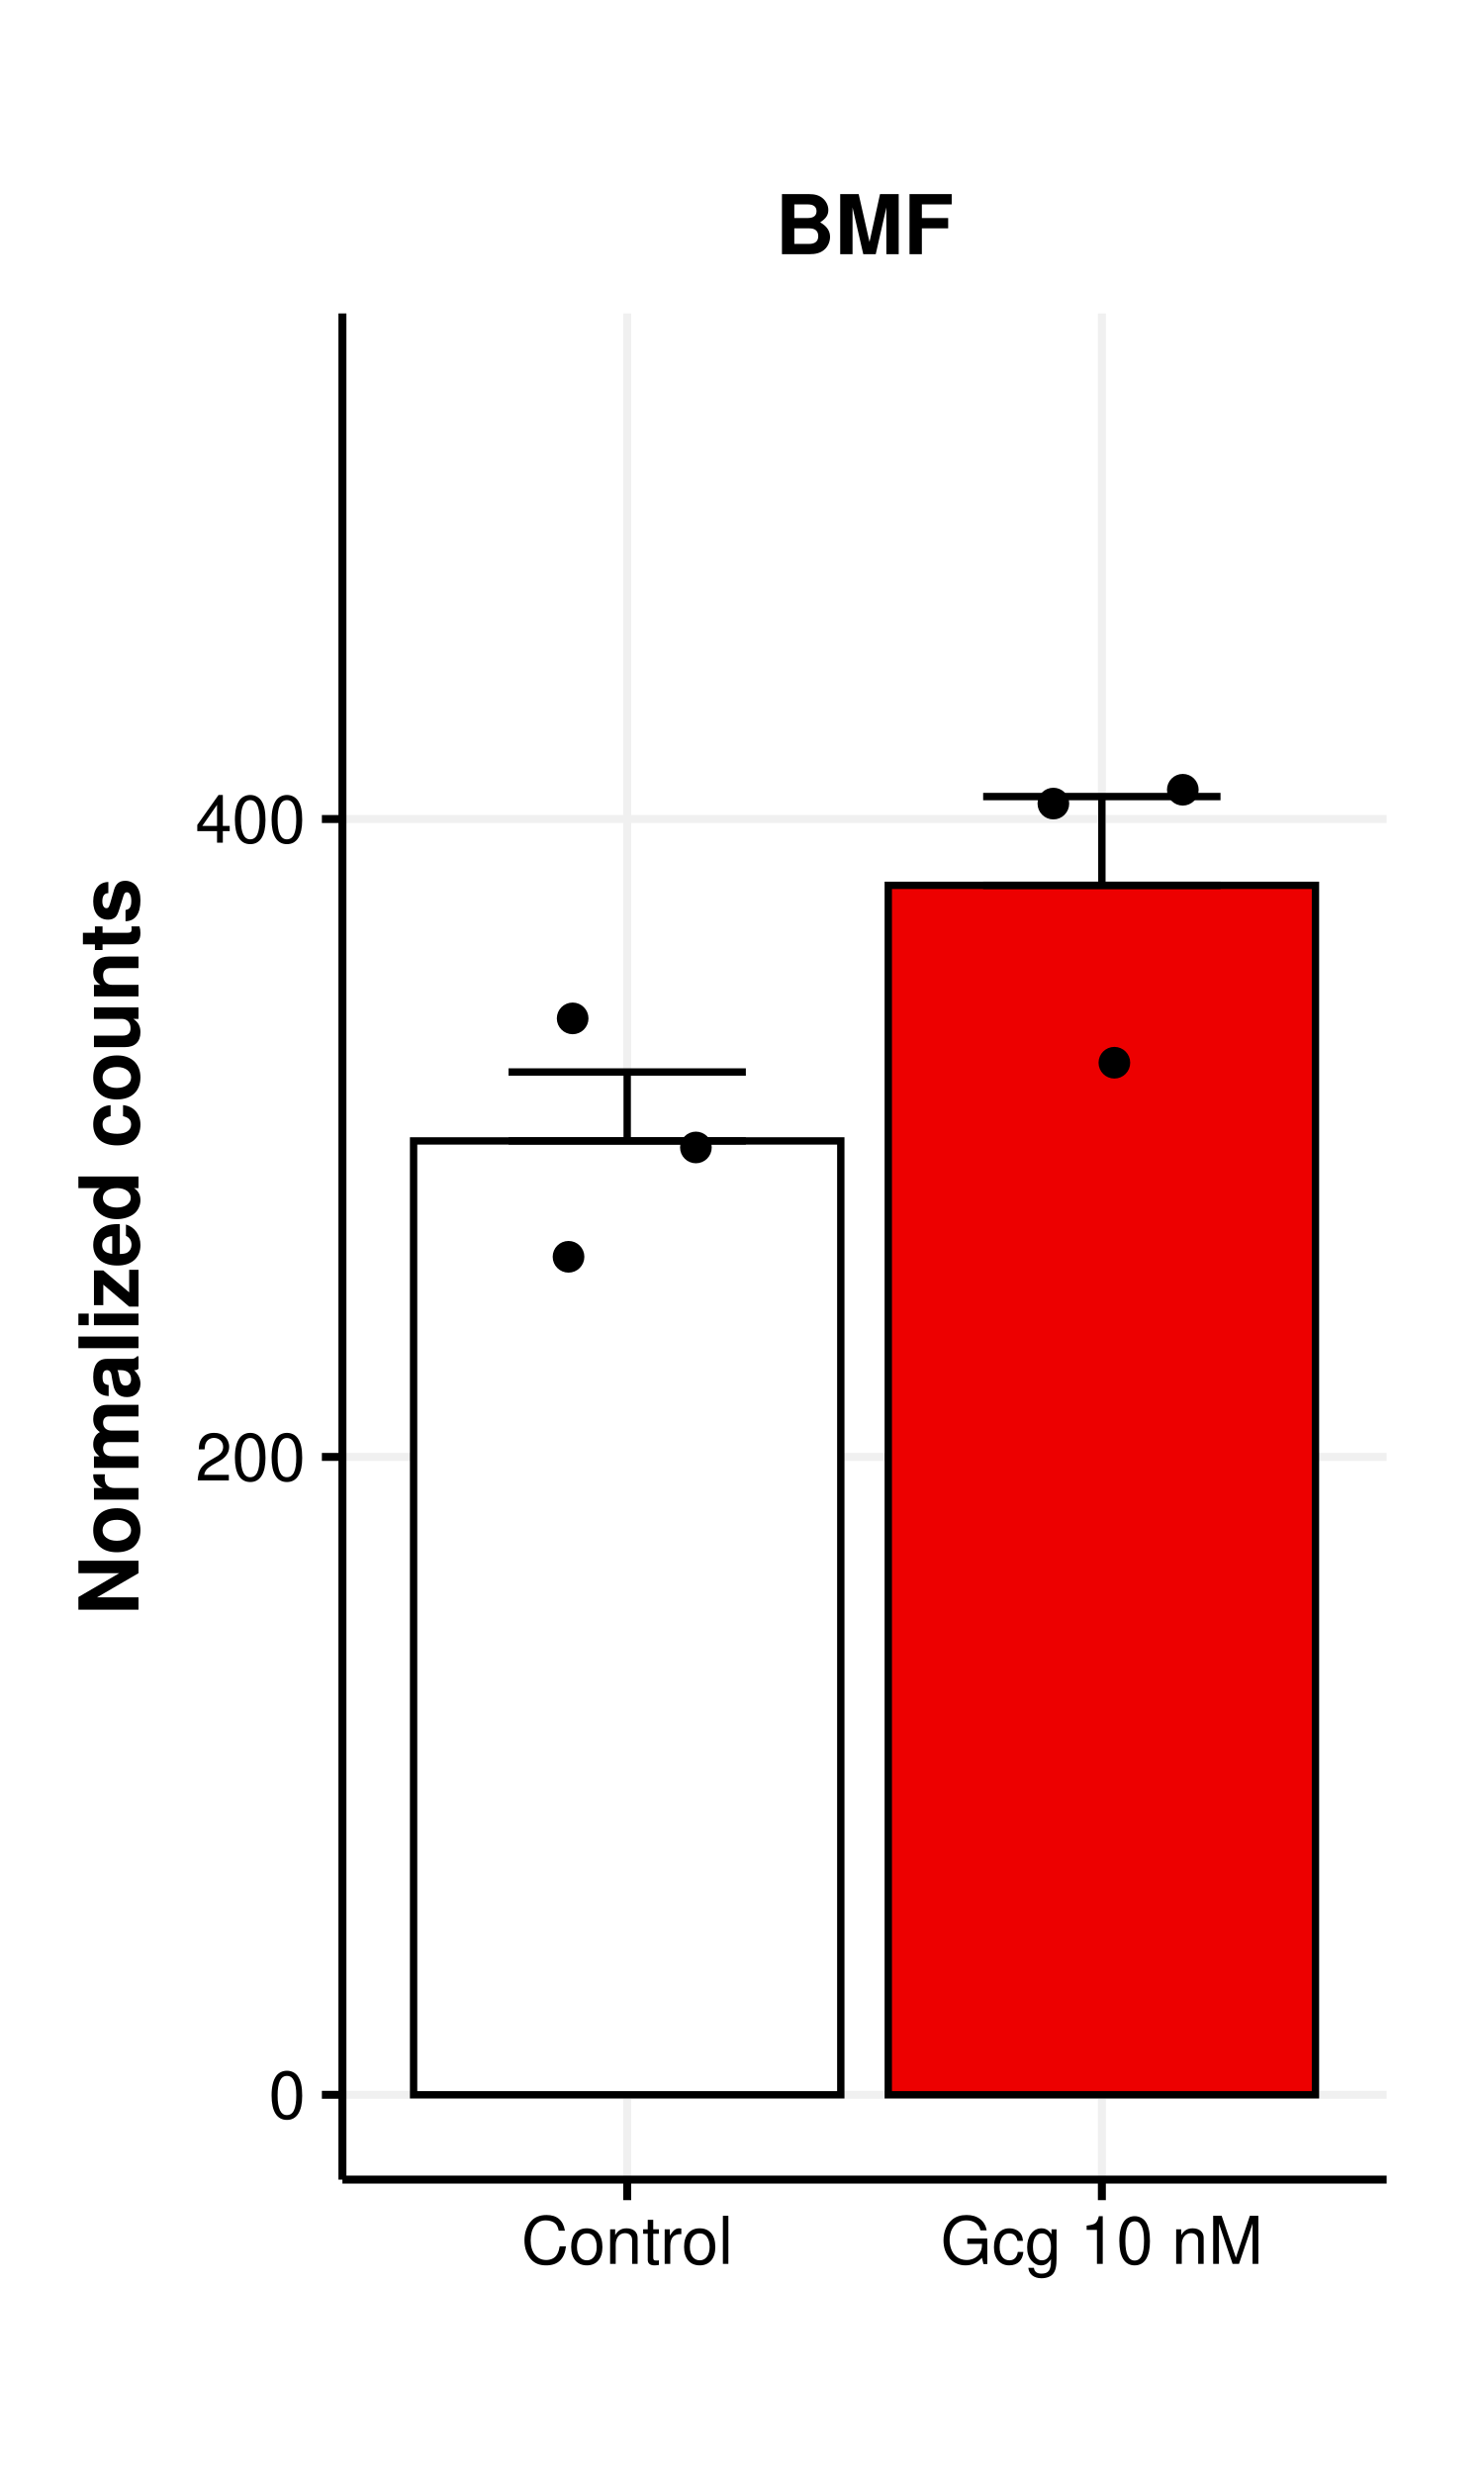
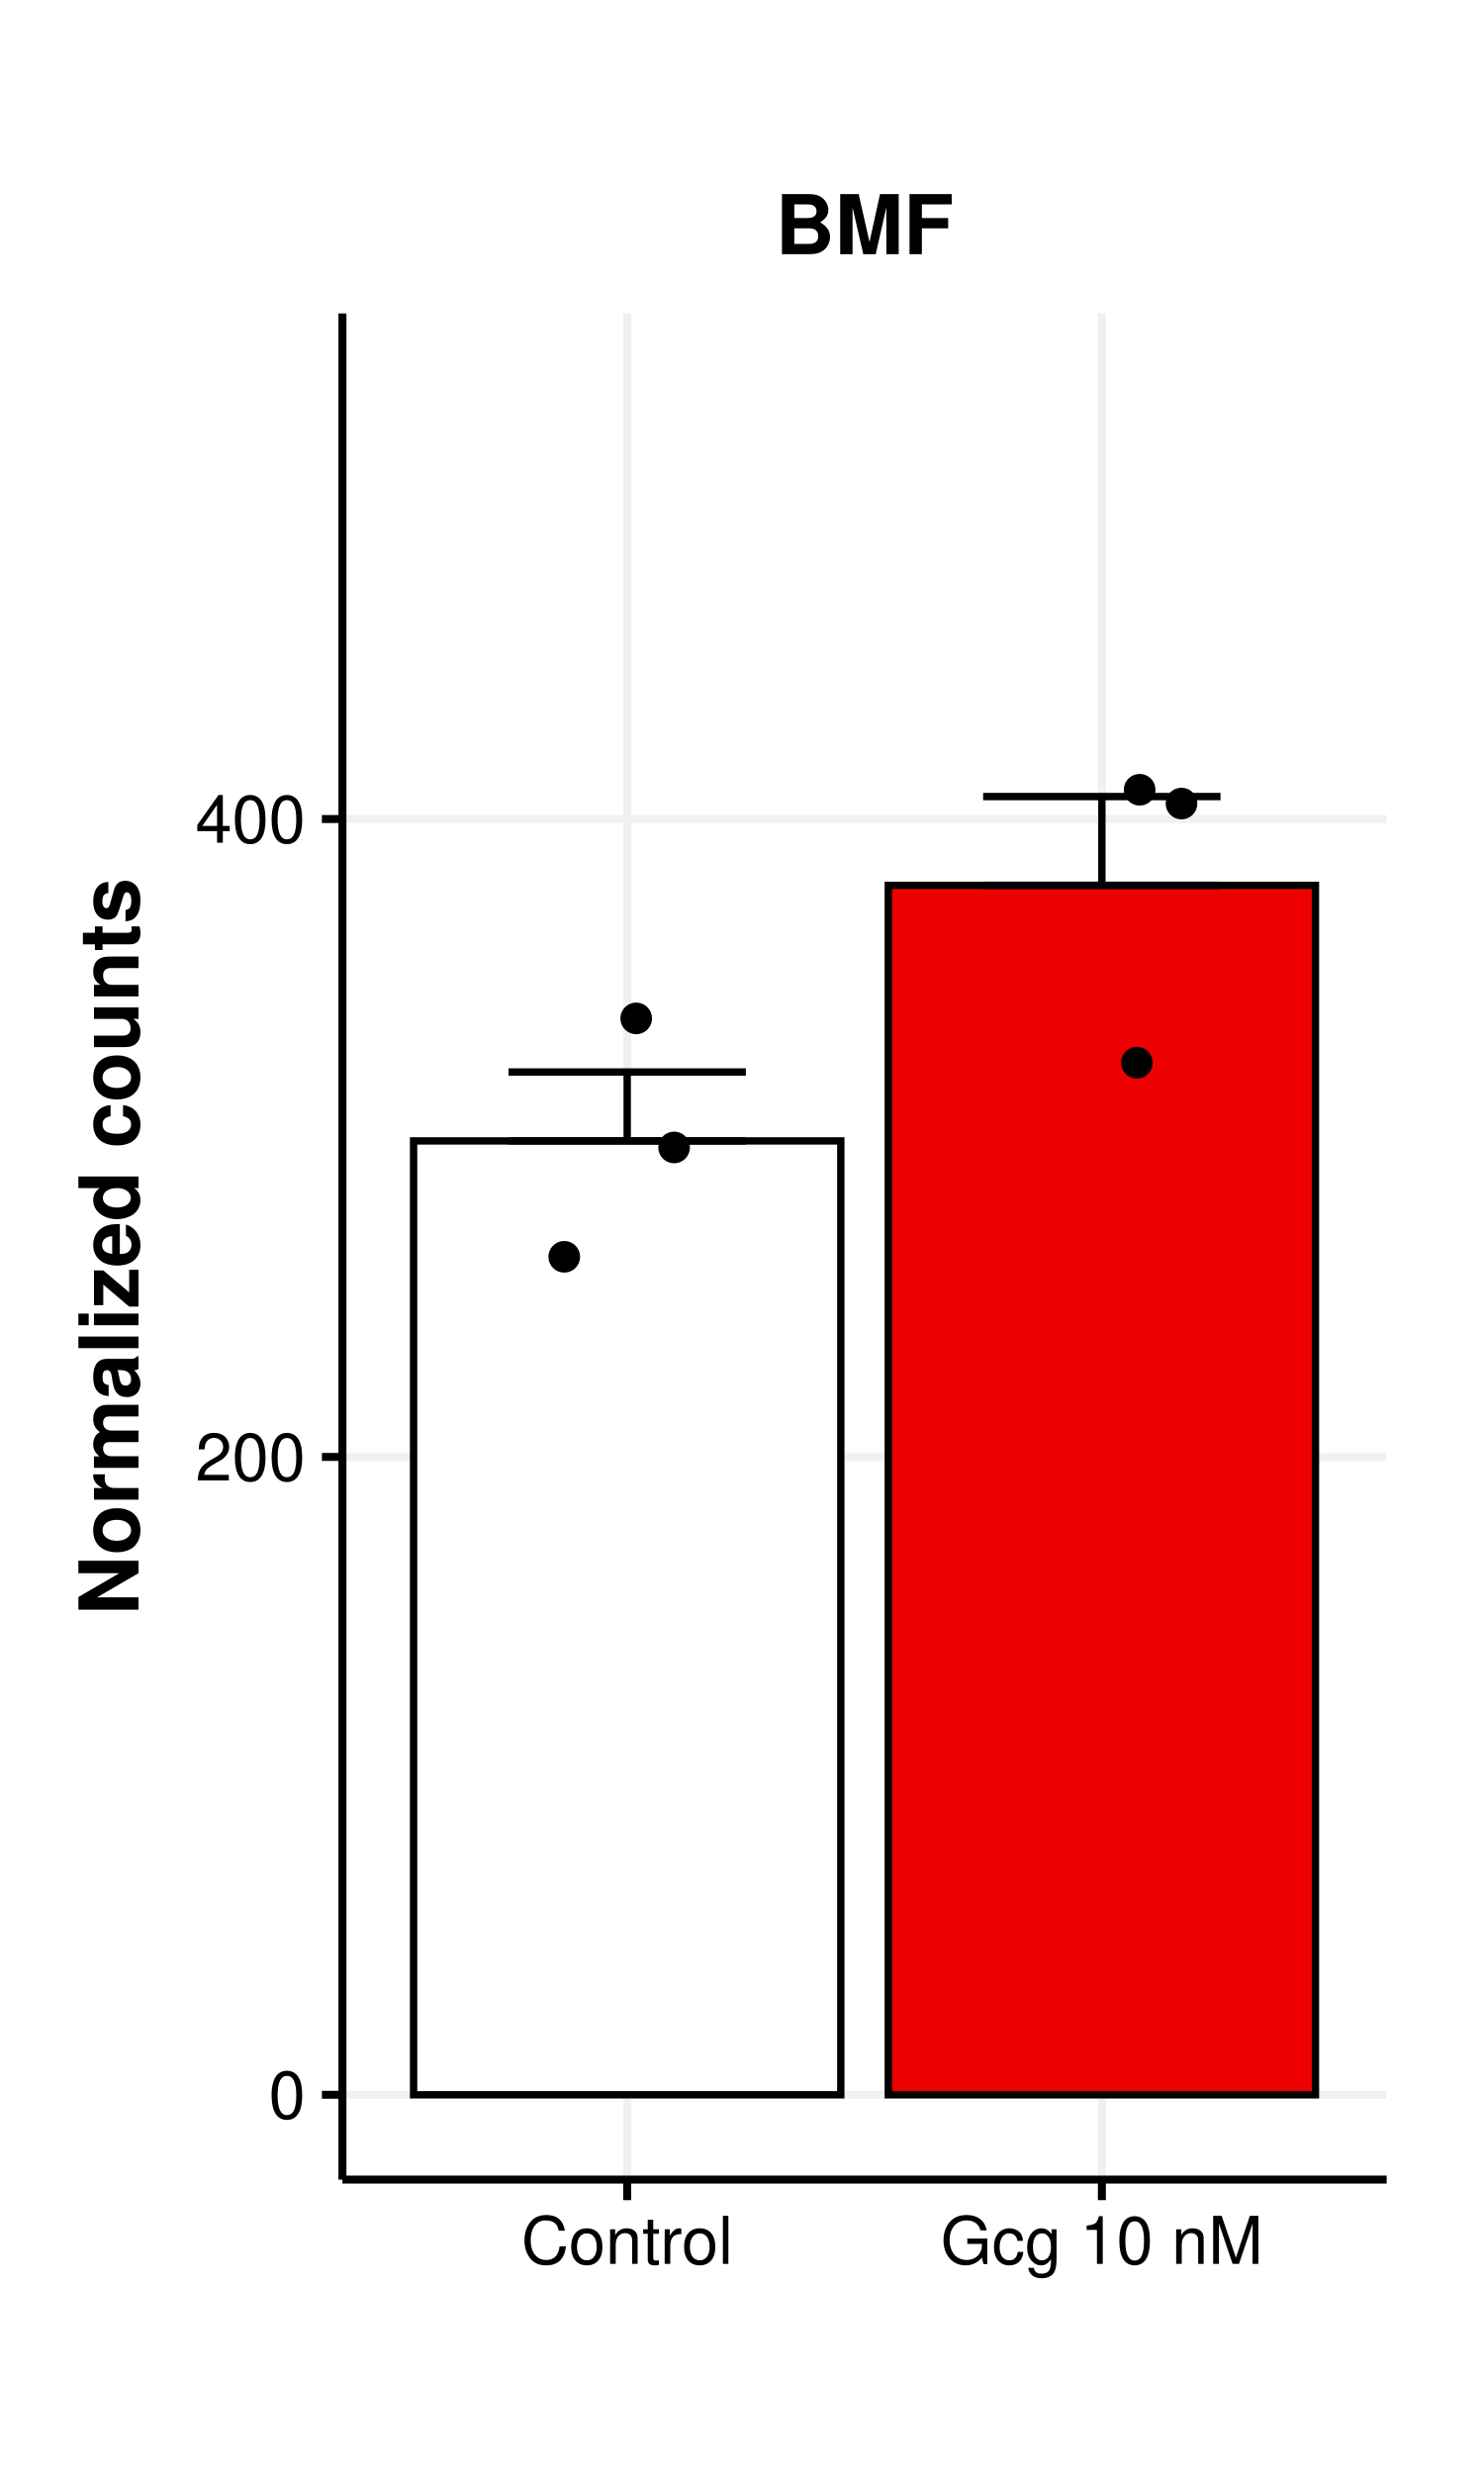
<svg xmlns="http://www.w3.org/2000/svg" class="svglite" width="216.00pt" height="360.00pt" viewBox="0 0 216.00 360.00">
  <defs>
    <style type="text/css">
    .svglite line, .svglite polyline, .svglite polygon, .svglite path, .svglite rect, .svglite circle {
      fill: none;
      stroke: #000000;
      stroke-linecap: round;
      stroke-linejoin: round;
      stroke-miterlimit: 10.00;
    }
    .svglite text {
      white-space: pre;
    }
  </style>
  </defs>
  <rect width="100%" height="100%" style="stroke: none; fill: #FFFFFF;" />
  <defs>
    <clipPath id="cpMC4wMHwyMTYuMDB8MC4wMHwzNjAuMDA=">
      <rect x="0.00" y="0.00" width="216.00" height="360.00" />
    </clipPath>
  </defs>
  <g clip-path="url(#cpMC4wMHwyMTYuMDB8MC4wMHwzNjAuMDA=)">
    <rect x="0" y="0.00" width="216.00" height="360.00" style="stroke-width: 1.16; stroke: none; fill: #FFFFFF;" />
  </g>
  <defs>
    <clipPath id="cpNDkuODR8MjAxLjgzfDQ1LjYxfDMxNy4xNg==">
      <rect x="49.84" y="45.61" width="151.99" height="271.55" />
    </clipPath>
  </defs>
  <g clip-path="url(#cpNDkuODR8MjAxLjgzfDQ1LjYxfDMxNy4xNg==)">
    <rect x="49.84" y="45.61" width="151.99" height="271.55" style="stroke-width: 1.16; stroke: none; fill: #FFFFFF;" />
    <polyline points="49.84,304.82 201.83,304.82 " style="stroke-width: 1.16; stroke: #F0F0F0; stroke-linecap: butt;" />
    <polyline points="49.84,212.00 201.83,212.00 " style="stroke-width: 1.16; stroke: #F0F0F0; stroke-linecap: butt;" />
    <polyline points="49.84,119.18 201.83,119.18 " style="stroke-width: 1.16; stroke: #F0F0F0; stroke-linecap: butt;" />
    <polyline points="91.29,317.16 91.29,45.61 " style="stroke-width: 1.16; stroke: #F0F0F0; stroke-linecap: butt;" />
    <polyline points="160.38,317.16 160.38,45.61 " style="stroke-width: 1.16; stroke: #F0F0F0; stroke-linecap: butt;" />
    <rect x="60.20" y="166.02" width="62.18" height="138.80" style="stroke-width: 1.07; stroke-linecap: butt; stroke-linejoin: miter; fill: #FFFFFF;" />
    <rect x="129.29" y="128.83" width="62.18" height="175.99" style="stroke-width: 1.07; stroke-linecap: butt; stroke-linejoin: miter; fill: #ED0000;" />
    <polyline points="74.02,155.99 108.56,155.99 " style="stroke-width: 1.07; stroke-linecap: butt;" />
    <polyline points="91.29,155.99 91.29,166.02 " style="stroke-width: 1.07; stroke-linecap: butt;" />
    <polyline points="74.02,166.02 108.56,166.02 " style="stroke-width: 1.07; stroke-linecap: butt;" />
    <polyline points="143.10,115.91 177.65,115.91 " style="stroke-width: 1.07; stroke-linecap: butt;" />
    <polyline points="160.38,115.91 160.38,128.83 " style="stroke-width: 1.07; stroke-linecap: butt;" />
    <polyline points="143.10,128.83 177.65,128.83 " style="stroke-width: 1.07; stroke-linecap: butt;" />
-     <circle cx="153.32" cy="116.93" r="1.95" style="stroke-width: 0.71; fill: #000000;" />
-     <circle cx="162.20" cy="154.64" r="1.95" style="stroke-width: 0.71; fill: #000000;" />
-     <circle cx="172.16" cy="114.92" r="1.95" style="stroke-width: 0.71; fill: #000000;" />
-     <circle cx="82.75" cy="182.88" r="1.95" style="stroke-width: 0.71; fill: #000000;" />
-     <circle cx="83.35" cy="148.19" r="1.95" style="stroke-width: 0.71; fill: #000000;" />
-     <circle cx="101.29" cy="166.97" r="1.95" style="stroke-width: 0.71; fill: #000000;" />
+     <circle cx="171.97" cy="116.93" r="1.95" style="stroke-width: 0.71; fill: #000000;" />
+     <circle cx="165.48" cy="154.64" r="1.95" style="stroke-width: 0.71; fill: #000000;" />
+     <circle cx="165.88" cy="114.92" r="1.95" style="stroke-width: 0.71; fill: #000000;" />
+     <circle cx="82.13" cy="182.88" r="1.95" style="stroke-width: 0.71; fill: #000000;" />
+     <circle cx="92.60" cy="148.19" r="1.95" style="stroke-width: 0.71; fill: #000000;" />
+     <circle cx="98.12" cy="166.97" r="1.95" style="stroke-width: 0.71; fill: #000000;" />
    <rect x="49.84" y="45.61" width="151.99" height="271.55" style="stroke-width: 1.16; stroke: none;" />
  </g>
  <g clip-path="url(#cpMC4wMHwyMTYuMDB8MC4wMHwzNjAuMDA=)">
    <polyline points="49.84,317.16 49.84,45.61 " style="stroke-width: 1.16; stroke-linecap: butt;" />
    <text x="44.46" y="308.26" text-anchor="end" style="font-size: 9.60px; font-family: &quot;Helvetica&quot;;" textLength="5.34px" lengthAdjust="spacingAndGlyphs">0</text>
    <text x="44.46" y="215.44" text-anchor="end" style="font-size: 9.60px; font-family: &quot;Helvetica&quot;;" textLength="16.01px" lengthAdjust="spacingAndGlyphs">200</text>
    <text x="44.46" y="122.62" text-anchor="end" style="font-size: 9.60px; font-family: &quot;Helvetica&quot;;" textLength="16.01px" lengthAdjust="spacingAndGlyphs">400</text>
    <polyline points="46.85,304.82 49.84,304.82 " style="stroke-width: 1.16; stroke-linecap: butt;" />
    <polyline points="46.85,212.00 49.84,212.00 " style="stroke-width: 1.16; stroke-linecap: butt;" />
    <polyline points="46.85,119.18 49.84,119.18 " style="stroke-width: 1.16; stroke-linecap: butt;" />
    <polyline points="49.84,317.16 201.83,317.16 " style="stroke-width: 1.16; stroke-linecap: butt;" />
    <polyline points="91.29,320.15 91.29,317.16 " style="stroke-width: 1.16; stroke-linecap: butt;" />
    <polyline points="160.38,320.15 160.38,317.16 " style="stroke-width: 1.16; stroke-linecap: butt;" />
    <text x="91.29" y="329.42" text-anchor="middle" style="font-size: 9.60px; font-family: &quot;Helvetica&quot;;" textLength="30.92px" lengthAdjust="spacingAndGlyphs">Control</text>
    <text x="160.38" y="329.42" text-anchor="middle" style="font-size: 9.60px; font-family: &quot;Helvetica&quot;;" textLength="46.92px" lengthAdjust="spacingAndGlyphs">Gcg 10 nM</text>
    <text transform="translate(20.16,181.39) rotate(-90)" text-anchor="middle" style="font-size: 12.00px; font-weight: bold; font-family: &quot;Helvetica&quot;;" textLength="107.35px" lengthAdjust="spacingAndGlyphs">Normalized counts</text>
    <text x="125.83" y="36.99" text-anchor="middle" style="font-size: 12.00px; font-weight: bold; font-family: &quot;Helvetica&quot;;" textLength="25.99px" lengthAdjust="spacingAndGlyphs">BMF</text>
  </g>
</svg>
